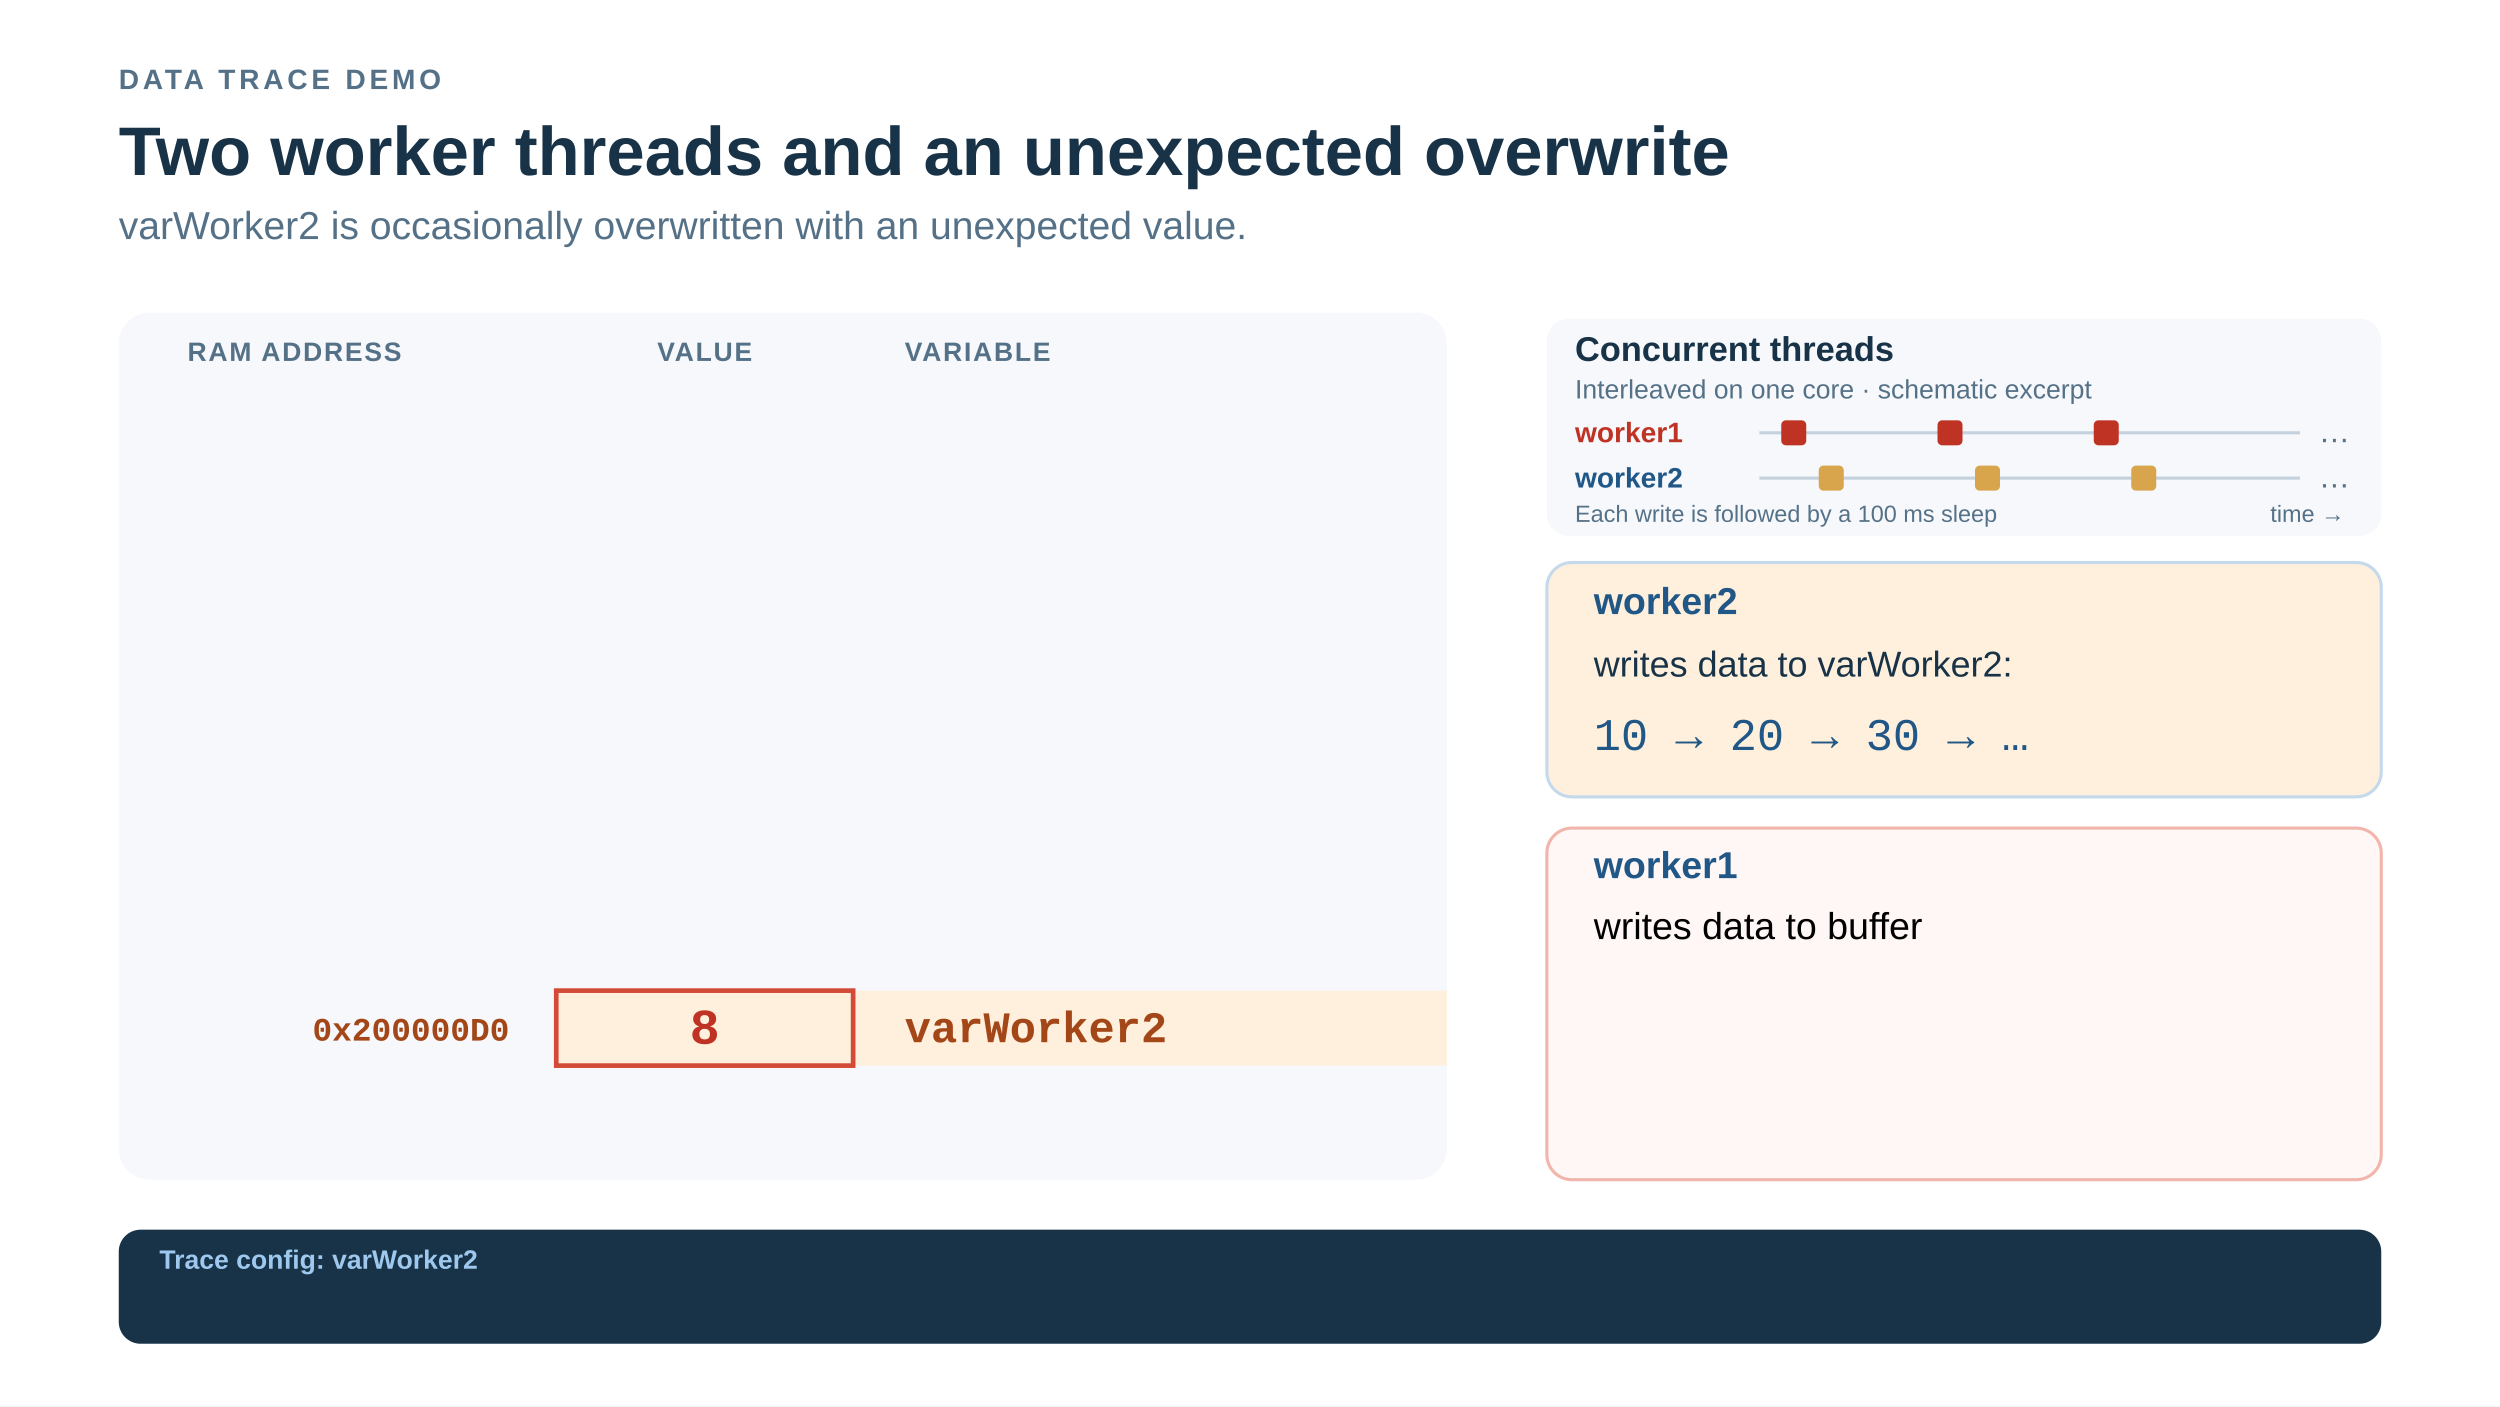
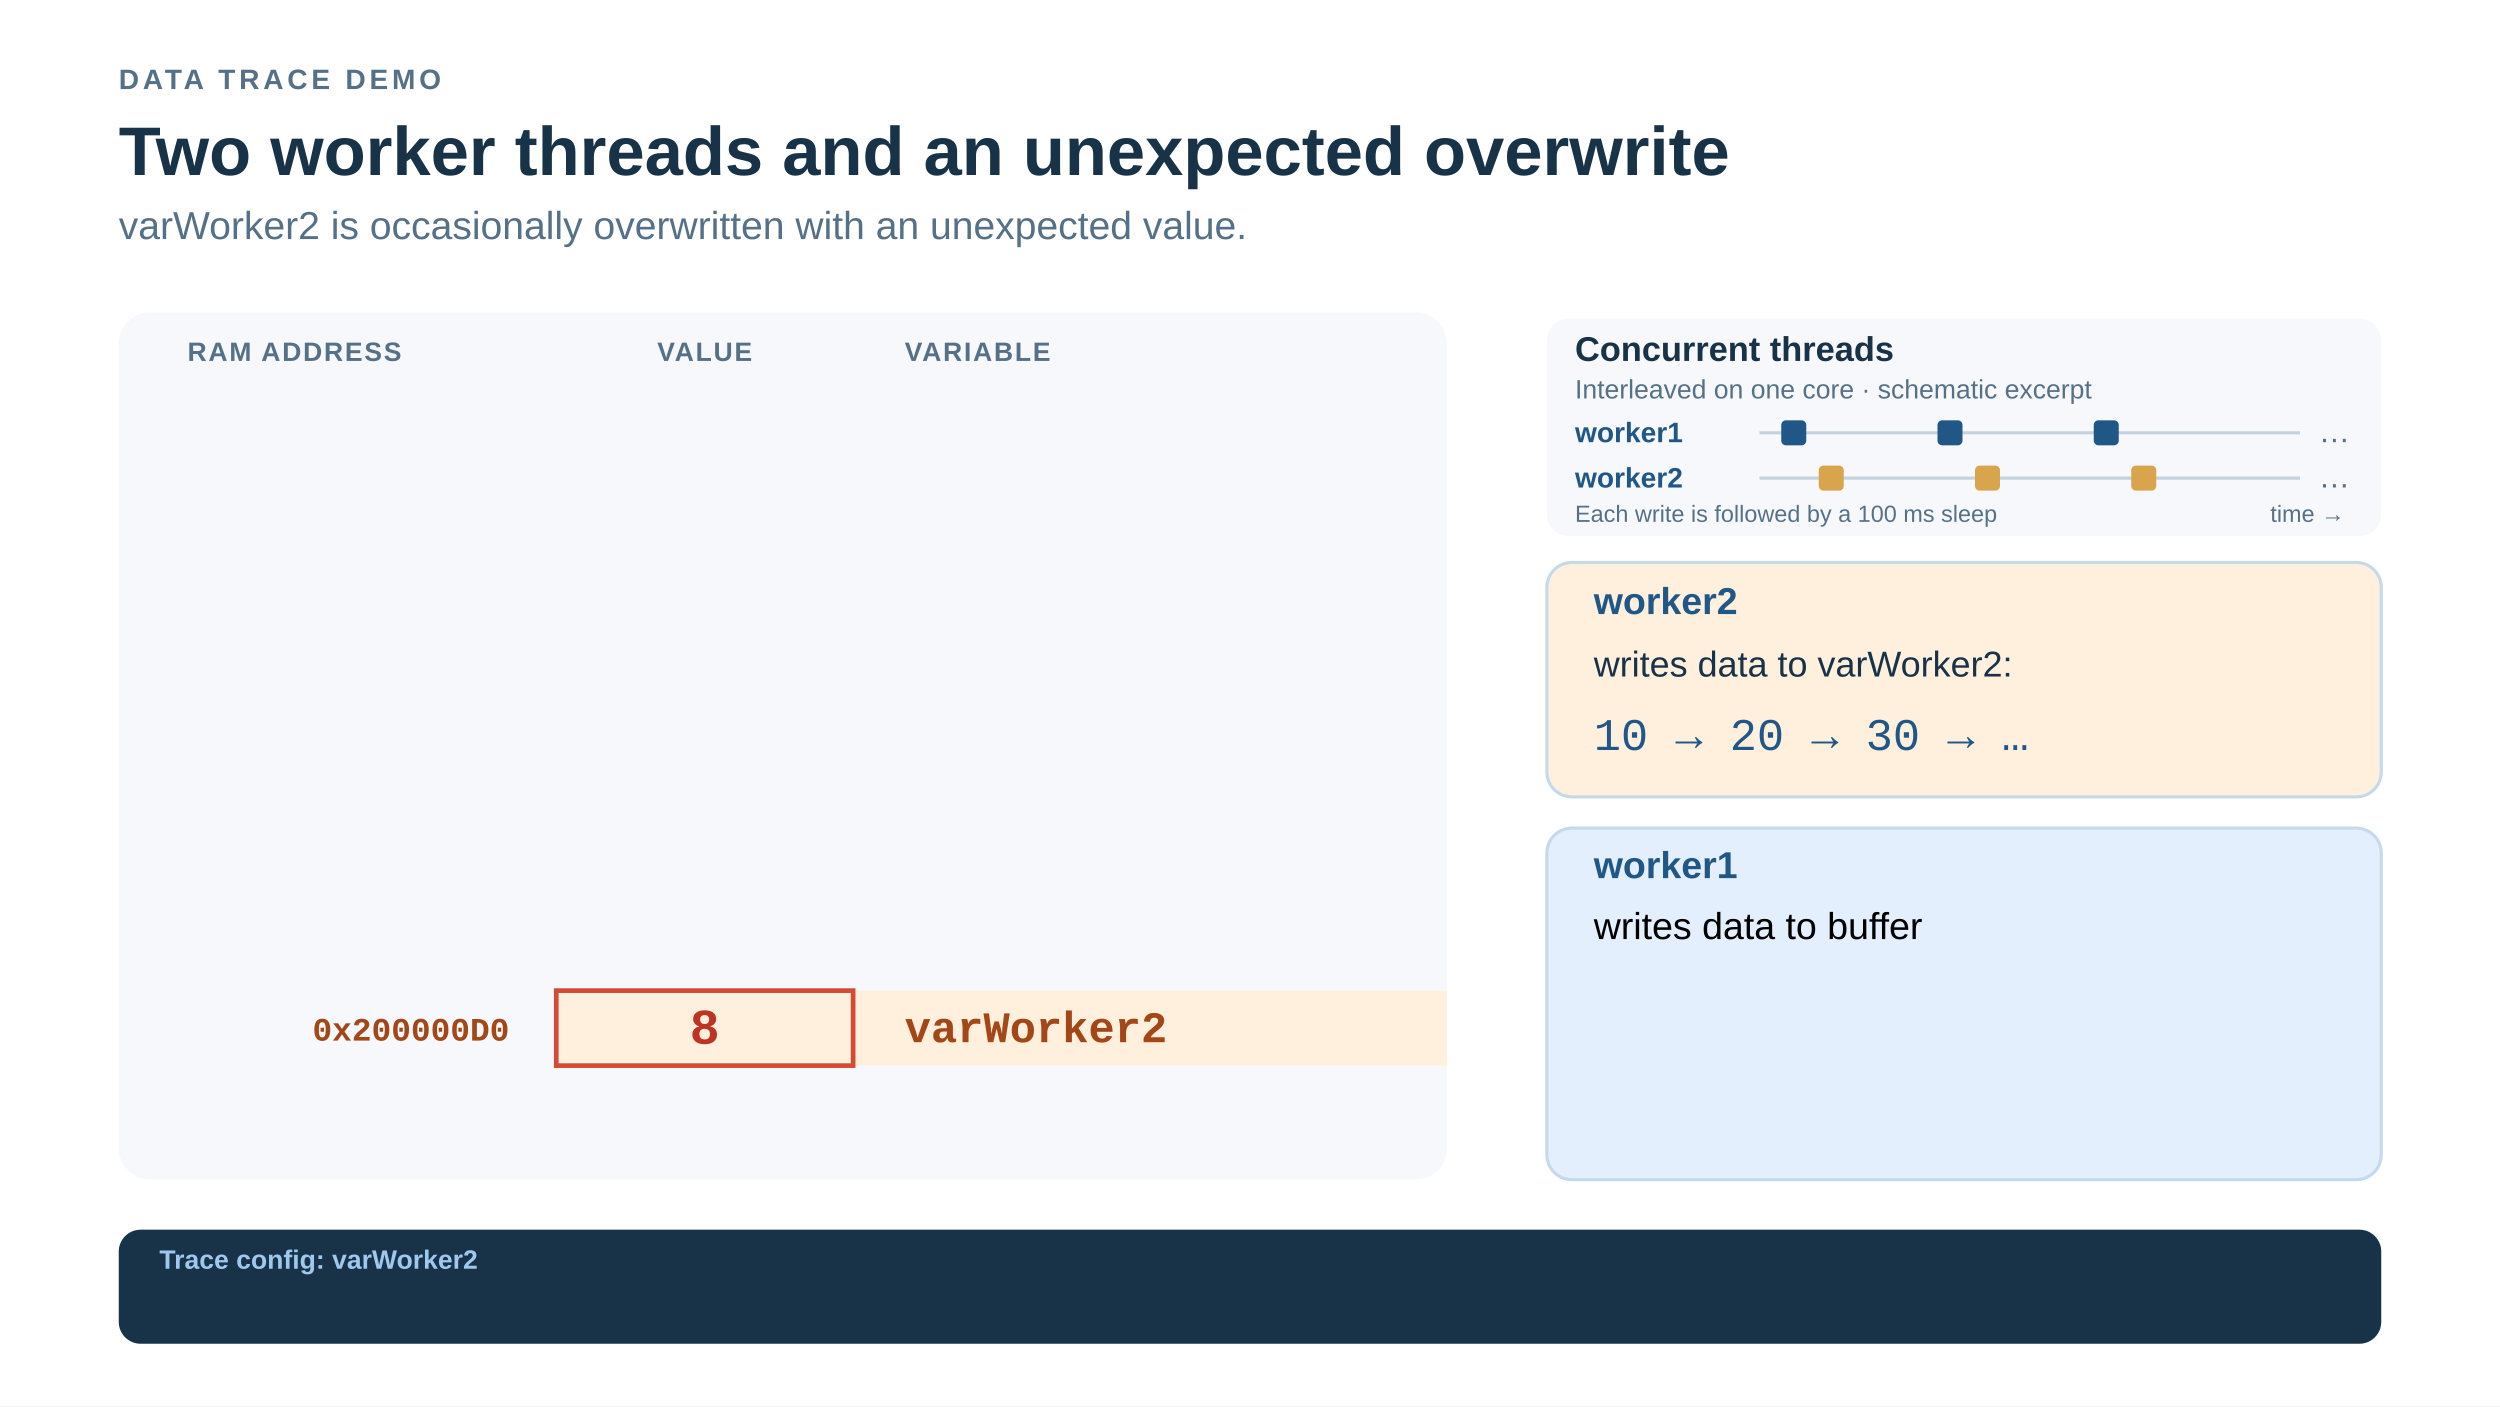
<svg xmlns="http://www.w3.org/2000/svg" width="1600" height="900" viewBox="0 0 1600 900" role="img" aria-labelledby="title description">
  <rect width="1600" height="900" fill="#ffffff" />
  <g font-family="Arial, Helvetica, sans-serif" fill="#183247">
    <text x="76" y="57" font-size="18" font-weight="700" letter-spacing="2.4" fill="#557187">DATA TRACE DEMO</text>
    <text x="76" y="112" font-size="44" font-weight="700">Two worker threads and an unexpected overwrite</text>
    <text x="76" y="153" font-size="25" fill="#557187">varWorker2 is occasionally overwritten with an unexpected value.</text>
    <rect x="76" y="200" width="850" height="555" rx="20" fill="#f6f8fb" />
    <text x="120" y="231" font-size="17" font-weight="700" letter-spacing="1.1" fill="#557187">RAM ADDRESS</text>
    <text x="451" y="231" text-anchor="middle" font-size="17" font-weight="700" letter-spacing="1.1" fill="#557187">VALUE</text>
    <text x="579" y="231" font-size="17" font-weight="700" letter-spacing="1.1" fill="#557187">VARIABLE</text>
    <g id="array-memory-details" display="none">
      <path d="M 101 262 V 662" fill="none" stroke="#90a4b5" stroke-width="2" />
      <path d="M 96 655 L 101 667 L 106 655 Z" fill="#90a4b5" />
      <g font-family="'Courier New', Courier, monospace" font-size="21" fill="#557187" text-anchor="end">
        <text x="326" y="282">0x200000B0</text>
        <text x="326" y="330">0x200000B4</text>
        <text x="326" y="378">0x200000B8</text>
        <text x="326" y="426">0x200000BC</text>
        <text x="326" y="474">0x200000C0</text>
        <text x="326" y="522">0x200000C4</text>
        <text x="326" y="570">0x200000C8</text>
        <text x="326" y="618">0x200000CC</text>
      </g>
      <g fill="#e3effc" stroke="#98bbdc" stroke-width="2">
        <rect x="356" y="250" width="190" height="48" />
        <rect x="356" y="298" width="190" height="48" />
        <rect x="356" y="346" width="190" height="48" />
        <rect x="356" y="394" width="190" height="48" />
        <rect x="356" y="442" width="190" height="48" />
        <rect x="356" y="490" width="190" height="48" />
        <rect x="356" y="538" width="190" height="48" />
        <rect x="356" y="586" width="190" height="48" />
      </g>
      <g font-family="'Courier New', Courier, monospace" font-size="27" text-anchor="middle" fill="#205787">
        <text x="451" y="283">0</text>
        <text x="451" y="331">1</text>
        <text x="451" y="379">2</text>
        <text x="451" y="427">3</text>
        <text x="451" y="475">4</text>
        <text x="451" y="523">5</text>
        <text x="451" y="571">6</text>
        <text x="451" y="619">7</text>
      </g>
      <g font-family="'Courier New', Courier, monospace" font-size="25">
        <text x="579" y="282">arrWorker1[0]</text>
        <text x="579" y="330">arrWorker1[1]</text>
        <text x="579" y="378">arrWorker1[2]</text>
        <text x="579" y="426">arrWorker1[3]</text>
        <text x="579" y="474">arrWorker1[4]</text>
        <text x="579" y="522">arrWorker1[5]</text>
        <text x="579" y="570">arrWorker1[6]</text>
        <text x="579" y="618">arrWorker1[7]</text>
      </g>
    </g>
    <text x="326" y="666" font-family="'Courier New', Courier, monospace" font-size="21" text-anchor="end" font-weight="700" fill="#a44718">0x200000D0</text>
    <rect x="547" y="634" width="379" height="48" fill="#fff0dd" />
    <rect x="356" y="634" width="190" height="48" fill="#fff0dd" stroke="#d34a36" stroke-width="3" />
    <text x="451" y="668" text-anchor="middle" font-family="'Courier New', Courier, monospace" font-size="32" font-weight="700" fill="#be3324">8</text>
    <text x="579" y="667" font-family="'Courier New', Courier, monospace" font-size="28" font-weight="700" fill="#a44718">varWorker2</text>
    <g id="array-layout-notes" display="none">
      <text x="120" y="720" font-size="21" fill="#557187">8 array elements × 4 bytes = 32 bytes</text>
      <text x="579" y="720" font-size="21" fill="#557187">Valid array indices: 0–7</text>
    </g>
    <rect x="990" y="204" width="534" height="139" rx="14" fill="#f6f8fb" />
    <text x="1008" y="231" font-size="22" font-weight="700">Concurrent threads</text>
    <text x="1008" y="255" font-size="17" fill="#557187">Interleaved on one core · schematic excerpt</text>
-     <text x="1008" y="283" font-size="18" font-weight="700" fill="#be3324">worker1</text>
+     <text x="1008" y="283" font-size="18" font-weight="700" fill="#205787">worker1</text>
    <text x="1008" y="312" font-size="18" font-weight="700" fill="#205787">worker2</text>
    <path d="M 1126 277 H 1472 M 1126 306 H 1472" fill="none" stroke="#c5d2de" stroke-width="2" />
-     <g fill="#be3324">
+     <g fill="#205787">
      <rect x="1140" y="269" width="16" height="16" rx="3" />
      <rect x="1240" y="269" width="16" height="16" rx="3" />
      <rect x="1340" y="269" width="16" height="16" rx="3" />
    </g>
    <g fill="#d8a44c">
      <rect x="1164" y="298" width="16" height="16" rx="3" />
      <rect x="1264" y="298" width="16" height="16" rx="3" />
      <rect x="1364" y="298" width="16" height="16" rx="3" />
    </g>
    <text x="1484" y="283" font-size="20" fill="#557187">…</text>
    <text x="1484" y="312" font-size="20" fill="#557187">…</text>
    <text x="1008" y="334" font-size="15" fill="#557187">Each write is followed by a 100 ms sleep</text>
    <text x="1453" y="334" font-size="15" fill="#557187">time →</text>
    <rect x="990" y="360" width="534" height="150" rx="16" fill="#fff0dd" stroke="#c4d9ec" stroke-width="2" />
    <text x="1020" y="393" font-size="24" font-weight="700" fill="#205787">worker2</text>
    <text x="1020" y="433" font-size="23">writes data to varWorker2:</text>
    <text x="1020" y="480" font-size="29" font-family="'Courier New', Courier, monospace" fill="#205787">10 → 20 → 30 → …</text>
-     <rect x="990" y="530" width="534" height="225" rx="16" fill="#fff7f5" stroke="#f1b5ab" stroke-width="2" />
+     <rect x="990" y="530" width="534" height="225" rx="16" fill="#e3effc" stroke="#c4d9ec" stroke-width="2" />
    <text x="1020" y="562" font-size="24" font-weight="700" fill="#205787">worker1</text>
    <text x="1020" y="601" font-size="24" fill="#000000">writes data to buffer</text>
    <rect x="76" y="787" width="1448" height="73" rx="14" fill="#183247" />
    <text x="102" y="812" font-size="17" font-weight="700" fill="#9ec8ee">Trace config: varWorker2</text>
  </g>
</svg>
